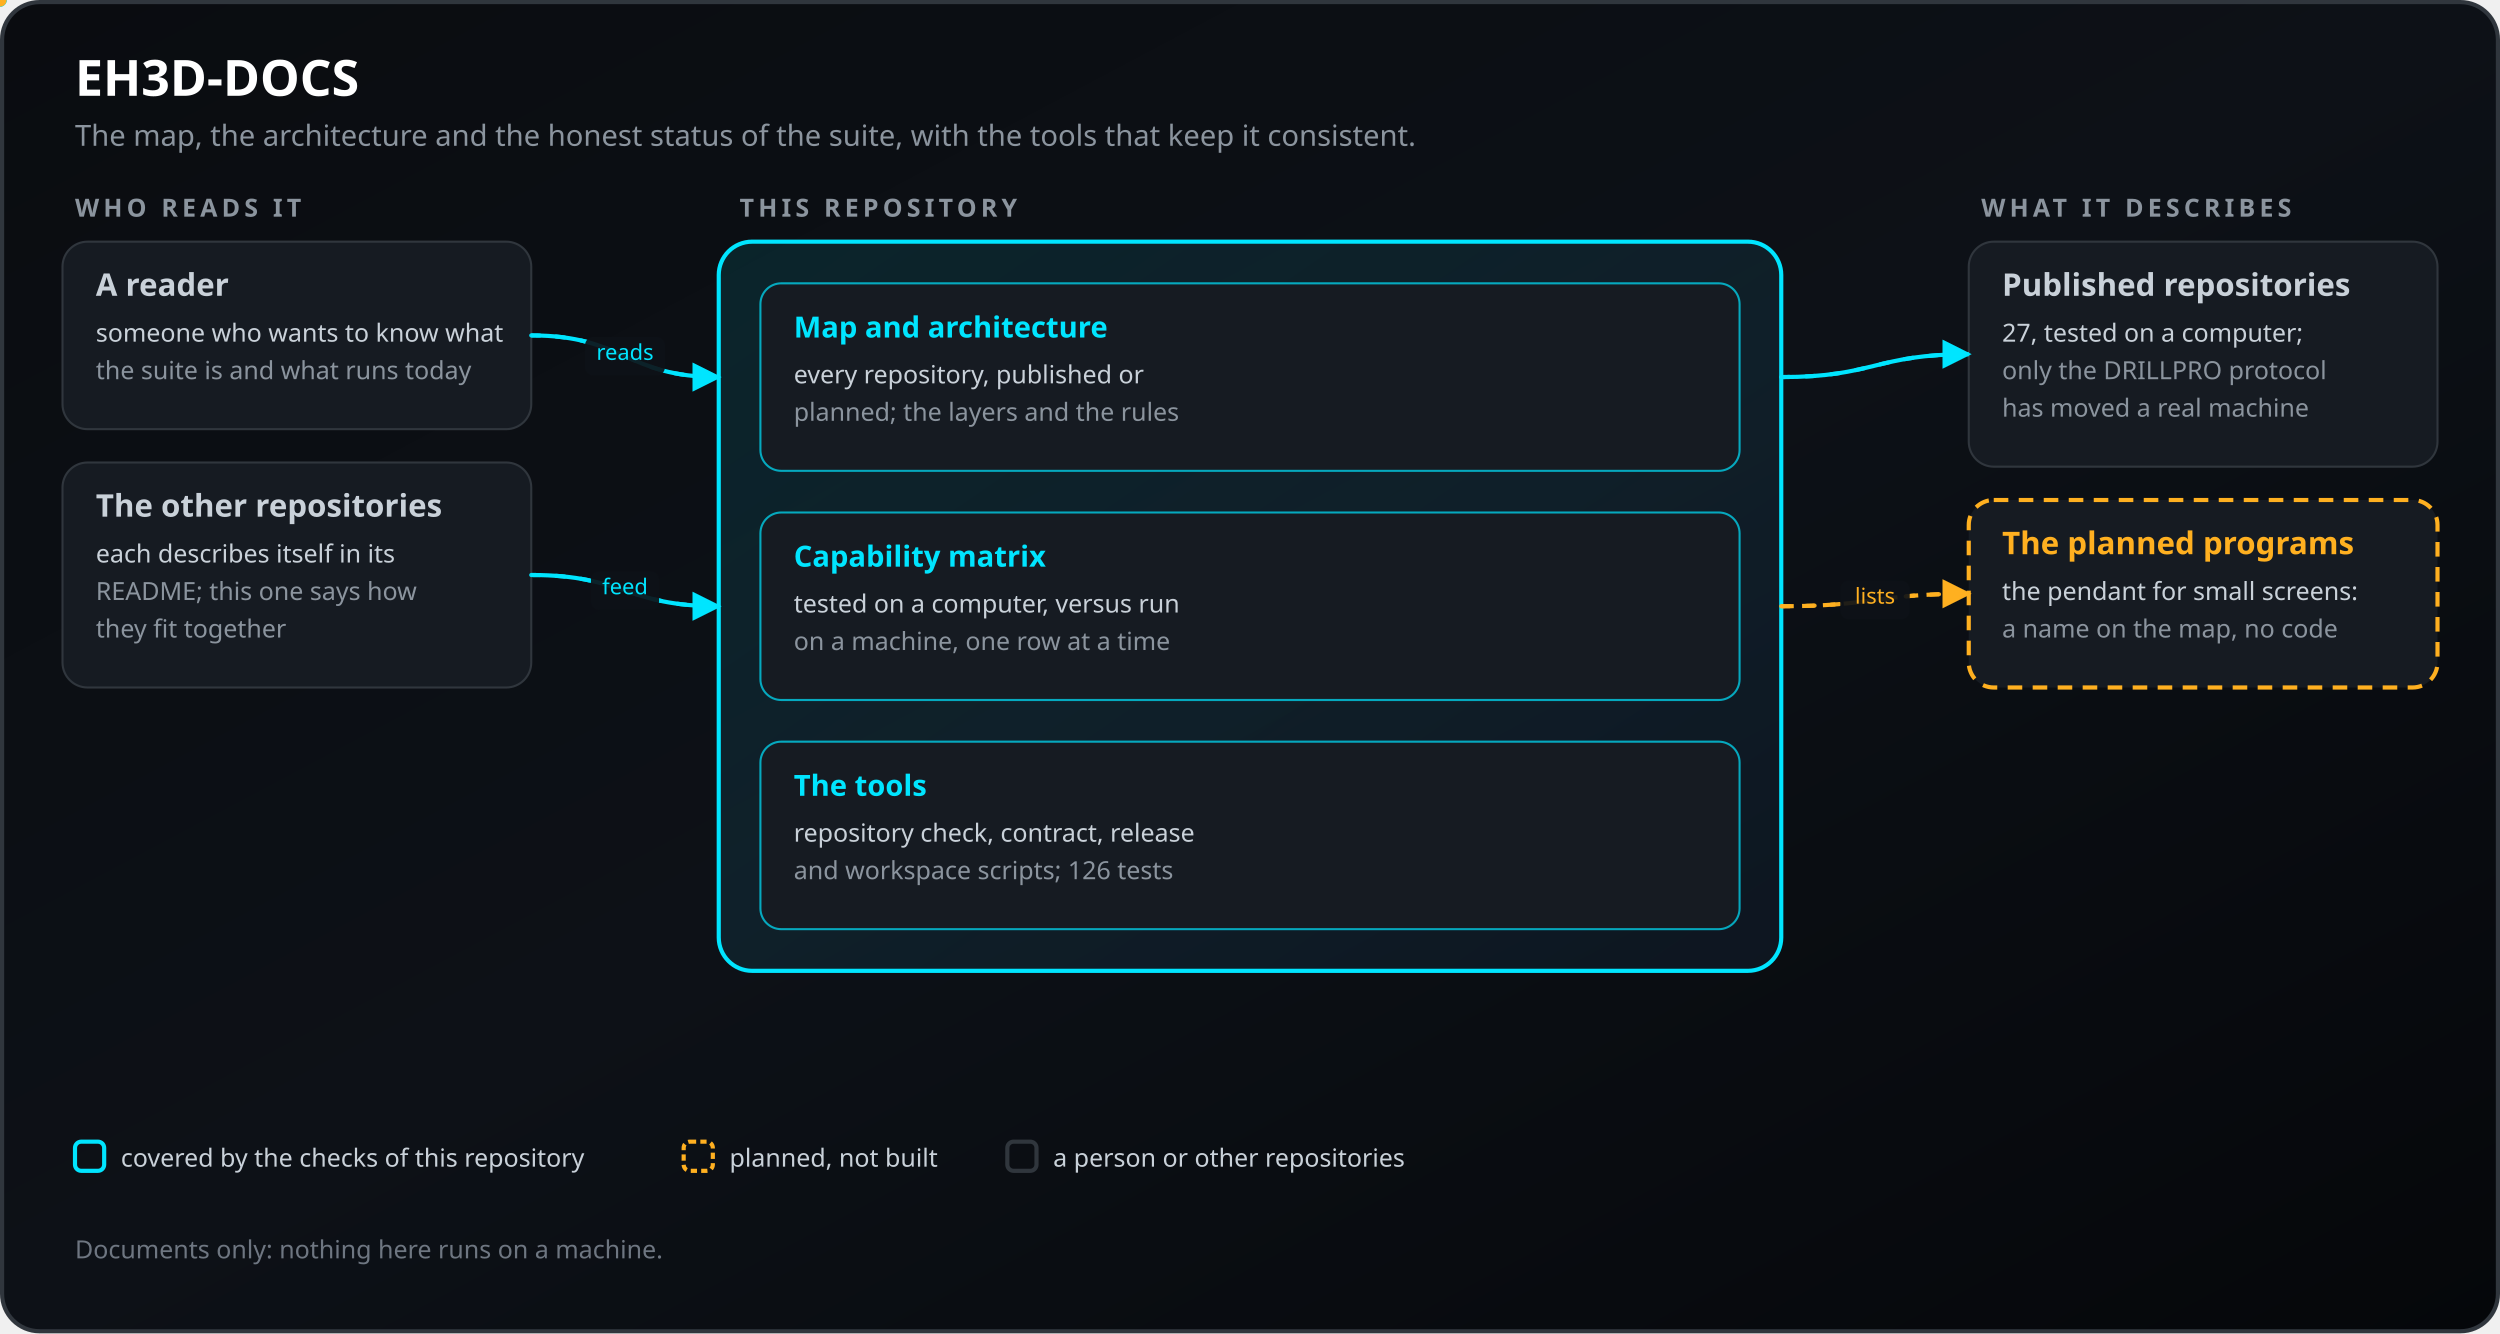
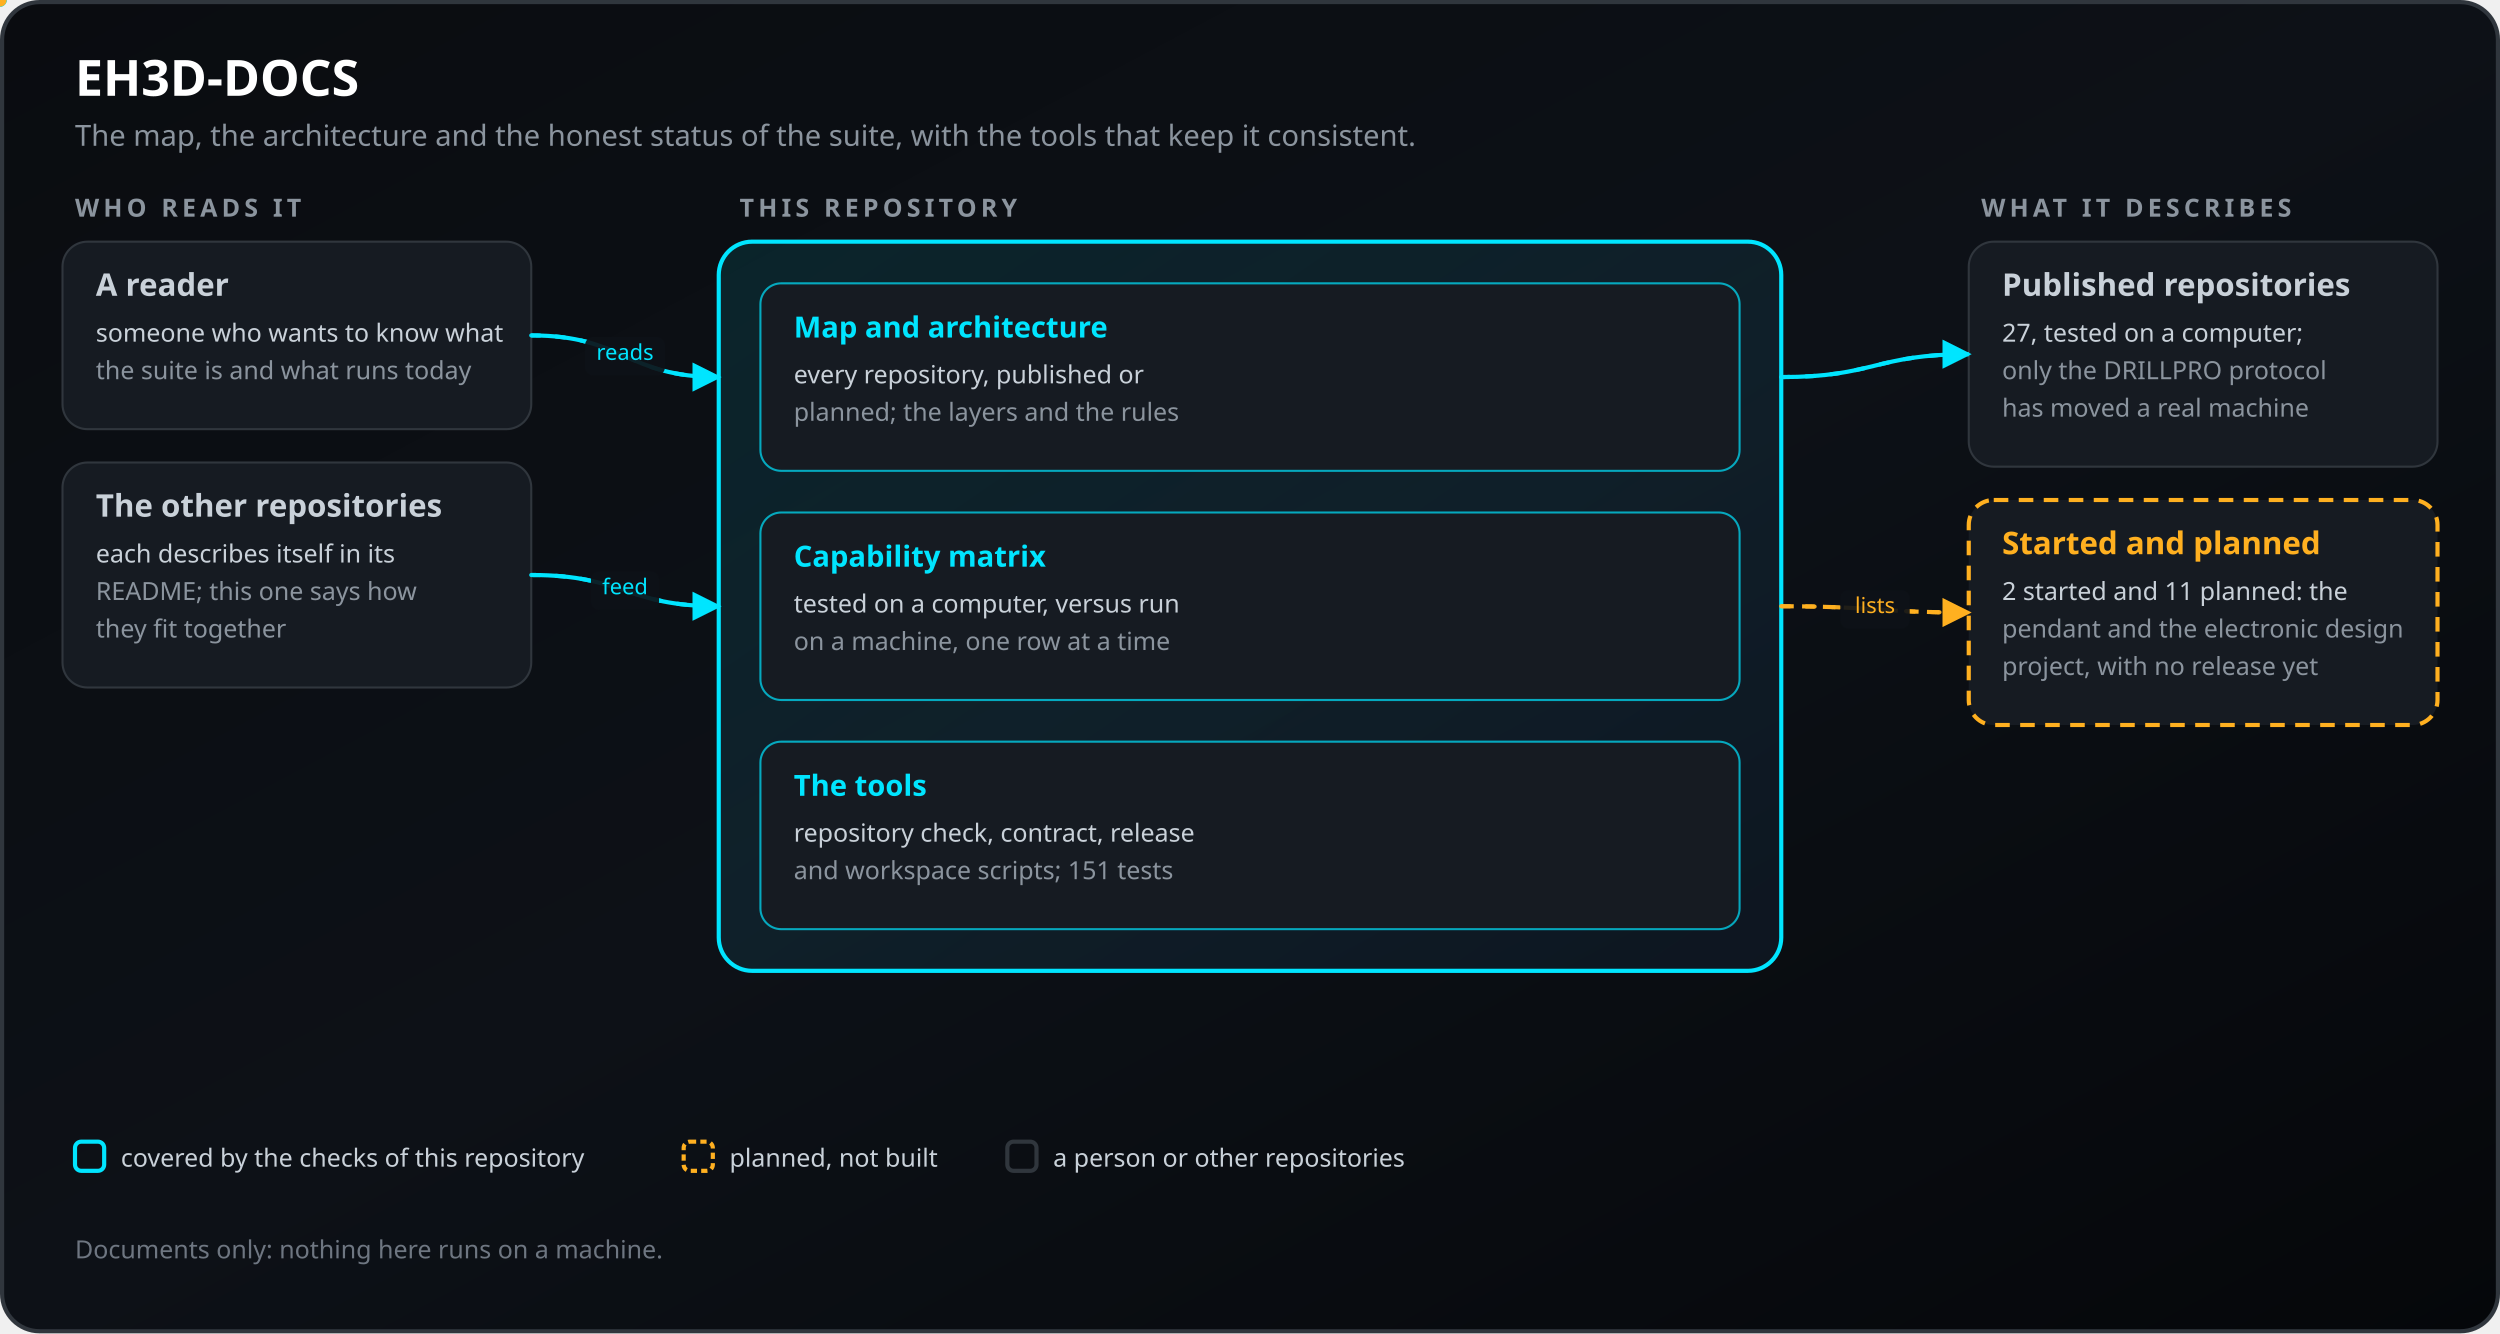
<svg xmlns="http://www.w3.org/2000/svg" viewBox="0 0 1200 640" width="1200" height="640" role="img" aria-labelledby="t d" font-family="'Segoe UI','Noto Sans','Noto Sans CJK SC','Microsoft YaHei','Yu Gothic','Helvetica Neue',Helvetica,Arial,sans-serif">
  <defs>
    <linearGradient id="bg" x1="0" y1="0" x2="1" y2="1">
      <stop offset="0" stop-color="#0A0C10" />
      <stop offset="0.5" stop-color="#0D1117" />
      <stop offset="1" stop-color="#05070A" />
    </linearGradient>
    <linearGradient id="card" x1="0" y1="0" x2="1" y2="1">
      <stop offset="0" stop-color="#121821" />
      <stop offset="1" stop-color="#0B0F15" />
    </linearGradient>
    <linearGradient id="line" x1="0" y1="0" x2="1" y2="0">
      <stop offset="0" stop-color="#00E5FF" />
      <stop offset="1" stop-color="#FF0055" />
    </linearGradient>
    <filter id="glow" x="-50%" y="-50%" width="200%" height="200%">
      <feGaussianBlur stdDeviation="3" result="b" />
      <feMerge>
        <feMergeNode in="b" />
        <feMergeNode in="SourceGraphic" />
      </feMerge>
    </filter>
    <linearGradient id="svc" x1="0" y1="0" x2="1" y2="1">
      <stop offset="0" stop-color="#00E5FF" stop-opacity="0.10" />
      <stop offset="1" stop-color="#4DA3FF" stop-opacity="0.06" />
    </linearGradient>
    <marker id="m00E5FF" viewBox="0 0 10 10" refX="9" refY="5" markerWidth="7" markerHeight="7" orient="auto-start-reverse">
      <path d="M0 0L10 5L0 10z" fill="#00E5FF" />
    </marker>
    <marker id="mFFB020" viewBox="0 0 10 10" refX="9" refY="5" markerWidth="7" markerHeight="7" orient="auto-start-reverse">
      <path d="M0 0L10 5L0 10z" fill="#FFB020" />
    </marker>
    <marker id="m30363D" viewBox="0 0 10 10" refX="9" refY="5" markerWidth="7" markerHeight="7" orient="auto-start-reverse">
      <path d="M0 0L10 5L0 10z" fill="#8B949E" />
    </marker>
  </defs>
  <rect x="1" y="1" width="1198" height="638" rx="18" fill="url(#bg)" stroke="#30363D" stroke-width="2" />
  <text x="36" y="46" font-family="'Segoe UI','Noto Sans','Noto Sans CJK SC','Microsoft YaHei','Yu Gothic','Helvetica Neue',Helvetica,Arial,sans-serif" font-size="24" font-weight="700" fill="#FFFFFF" text-anchor="start">EH3D-DOCS</text>
  <text x="36" y="70" font-family="'Segoe UI','Noto Sans','Noto Sans CJK SC','Microsoft YaHei','Yu Gothic','Helvetica Neue',Helvetica,Arial,sans-serif" font-size="14" font-weight="400" fill="#8B949E" text-anchor="start">The map, the architecture and the honest status of the suite, with the tools that keep it consistent.</text>
  <text x="36" y="104" font-family="'Segoe UI','Noto Sans','Noto Sans CJK SC','Microsoft YaHei','Yu Gothic','Helvetica Neue',Helvetica,Arial,sans-serif" font-size="12" font-weight="700" fill="#8B949E" text-anchor="start" letter-spacing="2">WHO READS IT</text>
  <text x="355" y="104" font-family="'Segoe UI','Noto Sans','Noto Sans CJK SC','Microsoft YaHei','Yu Gothic','Helvetica Neue',Helvetica,Arial,sans-serif" font-size="12" font-weight="700" fill="#8B949E" text-anchor="start" letter-spacing="2">THIS REPOSITORY</text>
  <text x="951" y="104" font-family="'Segoe UI','Noto Sans','Noto Sans CJK SC','Microsoft YaHei','Yu Gothic','Helvetica Neue',Helvetica,Arial,sans-serif" font-size="12" font-weight="700" fill="#8B949E" text-anchor="start" letter-spacing="2">WHAT IT DESCRIBES</text>
  <rect x="345" y="116" width="510" height="350" rx="16" fill="url(#svc)" stroke="#00E5FF" stroke-width="2">
    <animate attributeName="stroke-opacity" values="0.55;1;0.55" dur="4s" repeatCount="indefinite" />
  </rect>
  <rect x="30" y="116" width="225" height="90" rx="12" fill="#161B22" stroke="#30363D" stroke-width="1" />
  <text x="46" y="142" font-family="'Segoe UI','Noto Sans','Noto Sans CJK SC','Microsoft YaHei','Yu Gothic','Helvetica Neue',Helvetica,Arial,sans-serif" font-size="15" font-weight="700" fill="#C9D1D9" text-anchor="start">A reader</text>
  <text x="46" y="164" font-family="'Segoe UI','Noto Sans','Noto Sans CJK SC','Microsoft YaHei','Yu Gothic','Helvetica Neue',Helvetica,Arial,sans-serif" font-size="12" font-weight="400" fill="#C9D1D9" text-anchor="start">someone who wants to know what</text>
  <text x="46" y="182" font-family="'Segoe UI','Noto Sans','Noto Sans CJK SC','Microsoft YaHei','Yu Gothic','Helvetica Neue',Helvetica,Arial,sans-serif" font-size="12" font-weight="400" fill="#8B949E" text-anchor="start">the suite is and what runs today</text>
  <rect x="30" y="222" width="225" height="108" rx="12" fill="#161B22" stroke="#30363D" stroke-width="1" />
  <text x="46" y="248" font-family="'Segoe UI','Noto Sans','Noto Sans CJK SC','Microsoft YaHei','Yu Gothic','Helvetica Neue',Helvetica,Arial,sans-serif" font-size="15" font-weight="700" fill="#C9D1D9" text-anchor="start">The other repositories</text>
  <text x="46" y="270" font-family="'Segoe UI','Noto Sans','Noto Sans CJK SC','Microsoft YaHei','Yu Gothic','Helvetica Neue',Helvetica,Arial,sans-serif" font-size="12" font-weight="400" fill="#C9D1D9" text-anchor="start">each describes itself in its</text>
  <text x="46" y="288" font-family="'Segoe UI','Noto Sans','Noto Sans CJK SC','Microsoft YaHei','Yu Gothic','Helvetica Neue',Helvetica,Arial,sans-serif" font-size="12" font-weight="400" fill="#8B949E" text-anchor="start">README; this one says how</text>
  <text x="46" y="306" font-family="'Segoe UI','Noto Sans','Noto Sans CJK SC','Microsoft YaHei','Yu Gothic','Helvetica Neue',Helvetica,Arial,sans-serif" font-size="12" font-weight="400" fill="#8B949E" text-anchor="start">they fit together</text>
  <rect x="365" y="136" width="470" height="90" rx="10" fill="#161B22" stroke="#00E5FF" stroke-width="1" stroke-opacity="0.7">
    <animate attributeName="stroke-opacity" values="0.45;1;0.45;0.45" keyTimes="0;0.08;0.2;1" dur="6s" begin="0s" repeatCount="indefinite" />
    <animate attributeName="stroke-width" values="1;2.4;1;1" keyTimes="0;0.08;0.2;1" dur="6s" begin="0s" repeatCount="indefinite" />
  </rect>
  <text x="381" y="162" font-family="'Segoe UI','Noto Sans','Noto Sans CJK SC','Microsoft YaHei','Yu Gothic','Helvetica Neue',Helvetica,Arial,sans-serif" font-size="14" font-weight="700" fill="#00E5FF" text-anchor="start">Map and architecture</text>
  <text x="381" y="184" font-family="'Segoe UI','Noto Sans','Noto Sans CJK SC','Microsoft YaHei','Yu Gothic','Helvetica Neue',Helvetica,Arial,sans-serif" font-size="12" font-weight="400" fill="#C9D1D9" text-anchor="start">every repository, published or</text>
  <text x="381" y="202" font-family="'Segoe UI','Noto Sans','Noto Sans CJK SC','Microsoft YaHei','Yu Gothic','Helvetica Neue',Helvetica,Arial,sans-serif" font-size="12" font-weight="400" fill="#8B949E" text-anchor="start">planned; the layers and the rules</text>
  <rect x="365" y="246" width="470" height="90" rx="10" fill="#161B22" stroke="#00E5FF" stroke-width="1" stroke-opacity="0.7">
    <animate attributeName="stroke-opacity" values="0.45;1;0.45;0.45" keyTimes="0;0.08;0.2;1" dur="6s" begin="1s" repeatCount="indefinite" />
    <animate attributeName="stroke-width" values="1;2.4;1;1" keyTimes="0;0.08;0.2;1" dur="6s" begin="1s" repeatCount="indefinite" />
  </rect>
  <text x="381" y="272" font-family="'Segoe UI','Noto Sans','Noto Sans CJK SC','Microsoft YaHei','Yu Gothic','Helvetica Neue',Helvetica,Arial,sans-serif" font-size="14" font-weight="700" fill="#00E5FF" text-anchor="start">Capability matrix</text>
  <text x="381" y="294" font-family="'Segoe UI','Noto Sans','Noto Sans CJK SC','Microsoft YaHei','Yu Gothic','Helvetica Neue',Helvetica,Arial,sans-serif" font-size="12" font-weight="400" fill="#C9D1D9" text-anchor="start">tested on a computer, versus run</text>
  <text x="381" y="312" font-family="'Segoe UI','Noto Sans','Noto Sans CJK SC','Microsoft YaHei','Yu Gothic','Helvetica Neue',Helvetica,Arial,sans-serif" font-size="12" font-weight="400" fill="#8B949E" text-anchor="start">on a machine, one row at a time</text>
  <rect x="365" y="356" width="470" height="90" rx="10" fill="#161B22" stroke="#00E5FF" stroke-width="1" stroke-opacity="0.7">
    <animate attributeName="stroke-opacity" values="0.45;1;0.45;0.45" keyTimes="0;0.08;0.2;1" dur="6s" begin="2s" repeatCount="indefinite" />
    <animate attributeName="stroke-width" values="1;2.4;1;1" keyTimes="0;0.08;0.2;1" dur="6s" begin="2s" repeatCount="indefinite" />
  </rect>
  <text x="381" y="382" font-family="'Segoe UI','Noto Sans','Noto Sans CJK SC','Microsoft YaHei','Yu Gothic','Helvetica Neue',Helvetica,Arial,sans-serif" font-size="14" font-weight="700" fill="#00E5FF" text-anchor="start">The tools</text>
  <text x="381" y="404" font-family="'Segoe UI','Noto Sans','Noto Sans CJK SC','Microsoft YaHei','Yu Gothic','Helvetica Neue',Helvetica,Arial,sans-serif" font-size="12" font-weight="400" fill="#C9D1D9" text-anchor="start">repository check, contract, release</text>
-   <text x="381" y="422" font-family="'Segoe UI','Noto Sans','Noto Sans CJK SC','Microsoft YaHei','Yu Gothic','Helvetica Neue',Helvetica,Arial,sans-serif" font-size="12" font-weight="400" fill="#8B949E" text-anchor="start">and workspace scripts; 126 tests</text>
+   <text x="381" y="422" font-family="'Segoe UI','Noto Sans','Noto Sans CJK SC','Microsoft YaHei','Yu Gothic','Helvetica Neue',Helvetica,Arial,sans-serif" font-size="12" font-weight="400" fill="#8B949E" text-anchor="start">and workspace scripts; 151 tests</text>
  <rect x="945" y="116" width="225" height="108" rx="12" fill="#161B22" stroke="#30363D" stroke-width="1" />
  <text x="961" y="142" font-family="'Segoe UI','Noto Sans','Noto Sans CJK SC','Microsoft YaHei','Yu Gothic','Helvetica Neue',Helvetica,Arial,sans-serif" font-size="15" font-weight="700" fill="#C9D1D9" text-anchor="start">Published repositories</text>
  <text x="961" y="164" font-family="'Segoe UI','Noto Sans','Noto Sans CJK SC','Microsoft YaHei','Yu Gothic','Helvetica Neue',Helvetica,Arial,sans-serif" font-size="12" font-weight="400" fill="#C9D1D9" text-anchor="start">27, tested on a computer;</text>
  <text x="961" y="182" font-family="'Segoe UI','Noto Sans','Noto Sans CJK SC','Microsoft YaHei','Yu Gothic','Helvetica Neue',Helvetica,Arial,sans-serif" font-size="12" font-weight="400" fill="#8B949E" text-anchor="start">only the DRILLPRO protocol</text>
  <text x="961" y="200" font-family="'Segoe UI','Noto Sans','Noto Sans CJK SC','Microsoft YaHei','Yu Gothic','Helvetica Neue',Helvetica,Arial,sans-serif" font-size="12" font-weight="400" fill="#8B949E" text-anchor="start">has moved a real machine</text>
-   <rect x="945" y="240" width="225" height="90" rx="12" fill="#161B22" stroke="#FFB020" stroke-width="2" stroke-dasharray="7 5">
+   <rect x="945" y="240" width="225" height="108" rx="12" fill="#161B22" stroke="#FFB020" stroke-width="2" stroke-dasharray="7 5">
    <animate attributeName="stroke-dashoffset" from="0" to="-24" dur="3s" repeatCount="indefinite" />
  </rect>
-   <text x="961" y="266" font-family="'Segoe UI','Noto Sans','Noto Sans CJK SC','Microsoft YaHei','Yu Gothic','Helvetica Neue',Helvetica,Arial,sans-serif" font-size="15" font-weight="700" fill="#FFB020" text-anchor="start">The planned programs</text>
-   <text x="961" y="288" font-family="'Segoe UI','Noto Sans','Noto Sans CJK SC','Microsoft YaHei','Yu Gothic','Helvetica Neue',Helvetica,Arial,sans-serif" font-size="12" font-weight="400" fill="#C9D1D9" text-anchor="start">the pendant for small screens:</text>
-   <text x="961" y="306" font-family="'Segoe UI','Noto Sans','Noto Sans CJK SC','Microsoft YaHei','Yu Gothic','Helvetica Neue',Helvetica,Arial,sans-serif" font-size="12" font-weight="400" fill="#8B949E" text-anchor="start">a name on the map, no code</text>
+   <text x="961" y="266" font-family="'Segoe UI','Noto Sans','Noto Sans CJK SC','Microsoft YaHei','Yu Gothic','Helvetica Neue',Helvetica,Arial,sans-serif" font-size="15" font-weight="700" fill="#FFB020" text-anchor="start">Started and planned</text>
+   <text x="961" y="288" font-family="'Segoe UI','Noto Sans','Noto Sans CJK SC','Microsoft YaHei','Yu Gothic','Helvetica Neue',Helvetica,Arial,sans-serif" font-size="12" font-weight="400" fill="#C9D1D9" text-anchor="start">2 started and 11 planned: the</text>
+   <text x="961" y="306" font-family="'Segoe UI','Noto Sans','Noto Sans CJK SC','Microsoft YaHei','Yu Gothic','Helvetica Neue',Helvetica,Arial,sans-serif" font-size="12" font-weight="400" fill="#8B949E" text-anchor="start">pendant and the electronic design</text>
+   <text x="961" y="324" font-family="'Segoe UI','Noto Sans','Noto Sans CJK SC','Microsoft YaHei','Yu Gothic','Helvetica Neue',Helvetica,Arial,sans-serif" font-size="12" font-weight="400" fill="#8B949E" text-anchor="start">project, with no release yet</text>
  <path id="p0" d="M255 161 C300 161 300 181 345 181" stroke="#00E5FF" stroke-width="2" fill="none" marker-end="url(#m00E5FF)" />
  <path d="M255 161 C300 161 300 181 345 181" stroke="#00E5FF" stroke-width="2" fill="none" stroke-linecap="round" stroke-dasharray="4 8" opacity="0.95">
    <animate attributeName="stroke-dashoffset" from="0" to="-24" dur="1.2s" repeatCount="indefinite" />
  </path>
  <circle r="3.2" fill="#00E5FF">
    <animateMotion dur="1.8s" begin="0.00s" repeatCount="indefinite">
      <mpath href="#p0" />
    </animateMotion>
    <animate attributeName="opacity" values="0;1;1;0" keyTimes="0;0.15;0.85;1" dur="1.8s" begin="0.00s" repeatCount="indefinite" />
  </circle>
  <path id="p1" d="M255 276 C300 276 300 291 345 291" stroke="#00E5FF" stroke-width="2" fill="none" marker-end="url(#m00E5FF)" />
  <path d="M255 276 C300 276 300 291 345 291" stroke="#00E5FF" stroke-width="2" fill="none" stroke-linecap="round" stroke-dasharray="4 8" opacity="0.95">
    <animate attributeName="stroke-dashoffset" from="0" to="-24" dur="1.2s" repeatCount="indefinite" />
  </path>
  <circle r="3.2" fill="#00E5FF">
    <animateMotion dur="1.8s" begin="0.35s" repeatCount="indefinite">
      <mpath href="#p1" />
    </animateMotion>
    <animate attributeName="opacity" values="0;1;1;0" keyTimes="0;0.15;0.85;1" dur="1.8s" begin="0.35s" repeatCount="indefinite" />
  </circle>
  <path id="p2" d="M855 181 C900 181 900 170 945 170" stroke="#00E5FF" stroke-width="2" fill="none" marker-end="url(#m00E5FF)" />
  <path d="M855 181 C900 181 900 170 945 170" stroke="#00E5FF" stroke-width="2" fill="none" stroke-linecap="round" stroke-dasharray="4 8" opacity="0.95">
    <animate attributeName="stroke-dashoffset" from="0" to="-24" dur="1.2s" repeatCount="indefinite" />
  </path>
  <circle r="3.2" fill="#00E5FF">
    <animateMotion dur="1.8s" begin="0.70s" repeatCount="indefinite">
      <mpath href="#p2" />
    </animateMotion>
    <animate attributeName="opacity" values="0;1;1;0" keyTimes="0;0.15;0.85;1" dur="1.8s" begin="0.70s" repeatCount="indefinite" />
  </circle>
-   <path id="p3" d="M855 291 C900 291 900 285 945 285" stroke="#FFB020" stroke-width="2" fill="none" stroke-dasharray="6 4" marker-end="url(#mFFB020)" />
-   <path d="M855 291 C900 291 900 285 945 285" stroke="#FFB020" stroke-width="2" fill="none" stroke-linecap="round" stroke-dasharray="4 8" opacity="0.95">
+   <path id="p3" d="M855 291 C900 291 900 294 945 294" stroke="#FFB020" stroke-width="2" fill="none" stroke-dasharray="6 4" marker-end="url(#mFFB020)" />
+   <path d="M855 291 C900 291 900 294 945 294" stroke="#FFB020" stroke-width="2" fill="none" stroke-linecap="round" stroke-dasharray="4 8" opacity="0.95">
    <animate attributeName="stroke-dashoffset" from="0" to="-24" dur="1.2s" repeatCount="indefinite" />
  </path>
  <circle r="3.2" fill="#FFB020">
    <animateMotion dur="1.8s" begin="1.05s" repeatCount="indefinite">
      <mpath href="#p3" />
    </animateMotion>
    <animate attributeName="opacity" values="0;1;1;0" keyTimes="0;0.15;0.85;1" dur="1.8s" begin="1.05s" repeatCount="indefinite" />
  </circle>
  <rect x="280.825" y="161.75" width="38.35" height="18.5" rx="4" fill="#0D1117" opacity="0.92" />
  <text x="300" y="172.75" font-family="'Segoe UI','Noto Sans','Noto Sans CJK SC','Microsoft YaHei','Yu Gothic','Helvetica Neue',Helvetica,Arial,sans-serif" font-size="10.5" font-weight="400" fill="#00E5FF" text-anchor="middle">reads</text>
  <rect x="283.66" y="274.25" width="32.68" height="18.5" rx="4" fill="#0D1117" opacity="0.92" />
  <text x="300" y="285.25" font-family="'Segoe UI','Noto Sans','Noto Sans CJK SC','Microsoft YaHei','Yu Gothic','Helvetica Neue',Helvetica,Arial,sans-serif" font-size="10.5" font-weight="400" fill="#00E5FF" text-anchor="middle">feed</text>
-   <rect x="883.345" y="278.75" width="33.31" height="18.5" rx="4" fill="#0D1117" opacity="0.92" />
-   <text x="900" y="289.75" font-family="'Segoe UI','Noto Sans','Noto Sans CJK SC','Microsoft YaHei','Yu Gothic','Helvetica Neue',Helvetica,Arial,sans-serif" font-size="10.5" font-weight="400" fill="#FFB020" text-anchor="middle">lists</text>
+   <rect x="883.345" y="283.25" width="33.31" height="18.5" rx="4" fill="#0D1117" opacity="0.92" />
+   <text x="900" y="294.25" font-family="'Segoe UI','Noto Sans','Noto Sans CJK SC','Microsoft YaHei','Yu Gothic','Helvetica Neue',Helvetica,Arial,sans-serif" font-size="10.5" font-weight="400" fill="#FFB020" text-anchor="middle">lists</text>
  <rect x="36" y="548" width="14" height="14" rx="3" fill="none" stroke="#00E5FF" stroke-width="2" />
  <text x="58" y="560" font-family="'Segoe UI','Noto Sans','Noto Sans CJK SC','Microsoft YaHei','Yu Gothic','Helvetica Neue',Helvetica,Arial,sans-serif" font-size="12" font-weight="400" fill="#C9D1D9" text-anchor="start">covered by the checks of this repository</text>
  <rect x="328.16" y="548" width="14" height="14" rx="3" fill="none" stroke="#FFB020" stroke-width="2" stroke-dasharray="3 2" />
  <text x="350.16" y="560" font-family="'Segoe UI','Noto Sans','Noto Sans CJK SC','Microsoft YaHei','Yu Gothic','Helvetica Neue',Helvetica,Arial,sans-serif" font-size="12" font-weight="400" fill="#C9D1D9" text-anchor="start">planned, not built</text>
  <rect x="483.52" y="548" width="14" height="14" rx="3" fill="none" stroke="#30363D" stroke-width="2" />
  <text x="505.52" y="560" font-family="'Segoe UI','Noto Sans','Noto Sans CJK SC','Microsoft YaHei','Yu Gothic','Helvetica Neue',Helvetica,Arial,sans-serif" font-size="12" font-weight="400" fill="#C9D1D9" text-anchor="start">a person or other repositories</text>
  <text x="36" y="604" font-family="'Segoe UI','Noto Sans','Noto Sans CJK SC','Microsoft YaHei','Yu Gothic','Helvetica Neue',Helvetica,Arial,sans-serif" font-size="12" font-weight="400" fill="#6E7681" text-anchor="start">Documents only: nothing here runs on a machine.</text>
</svg>
